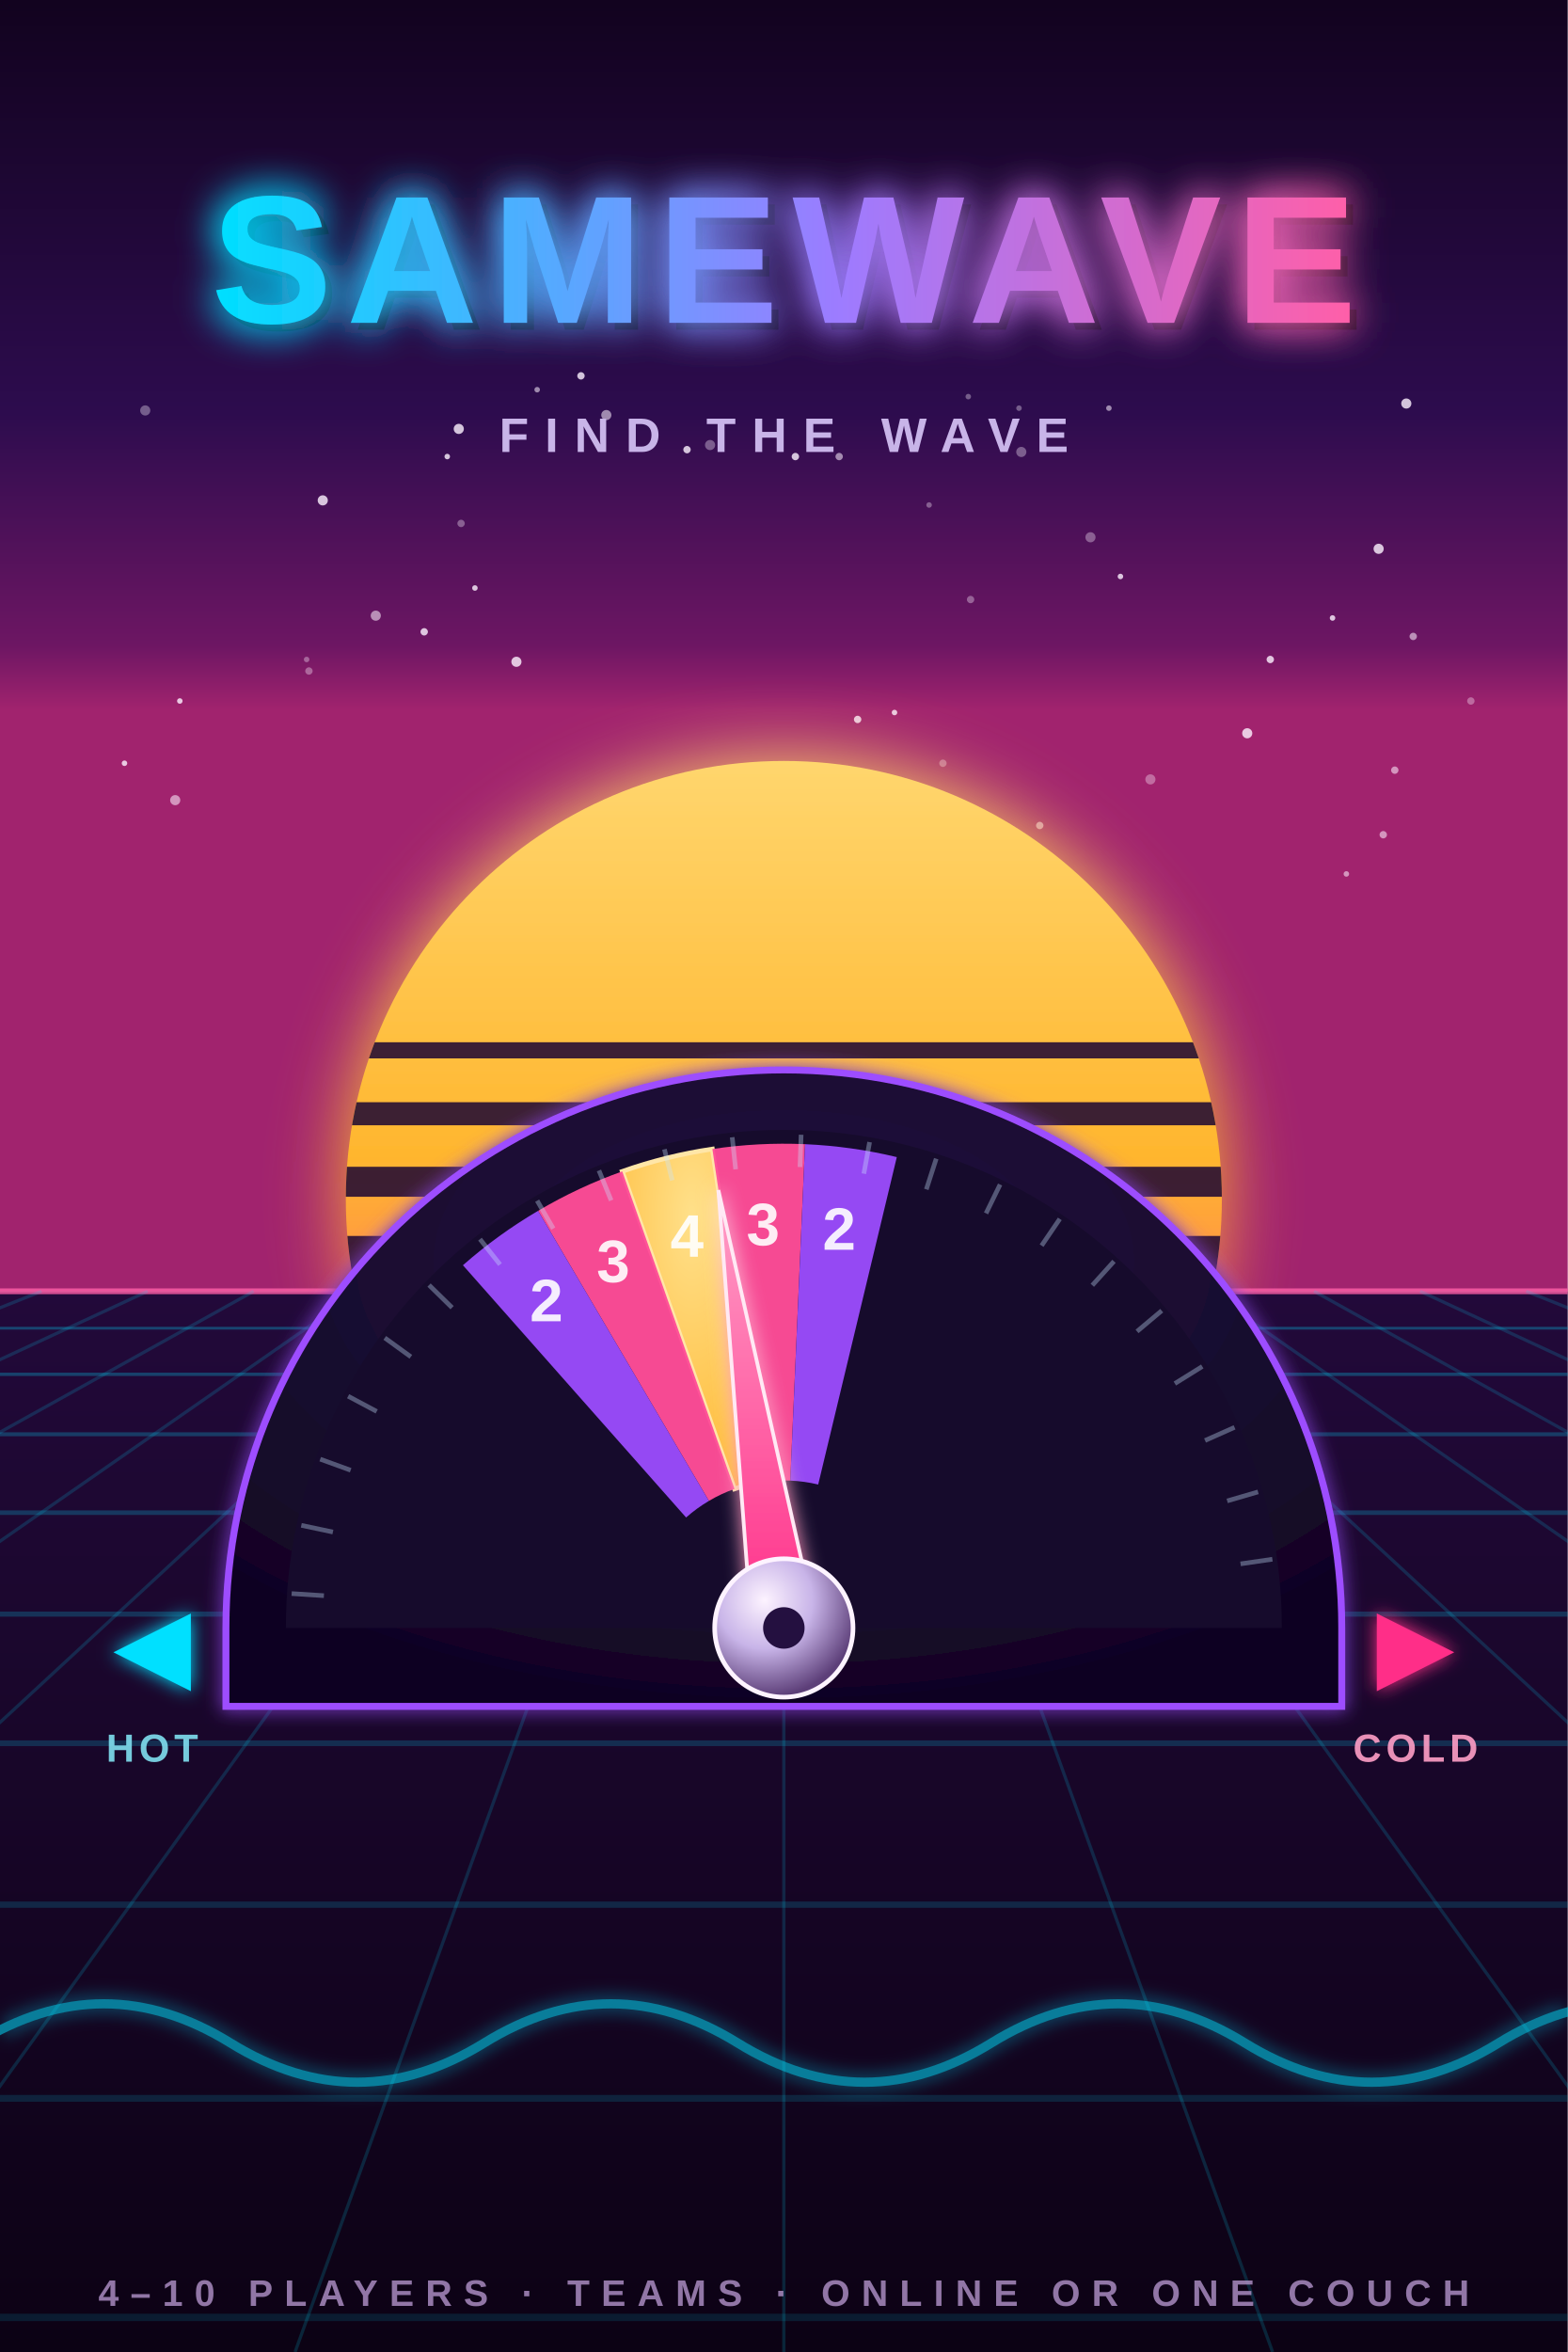
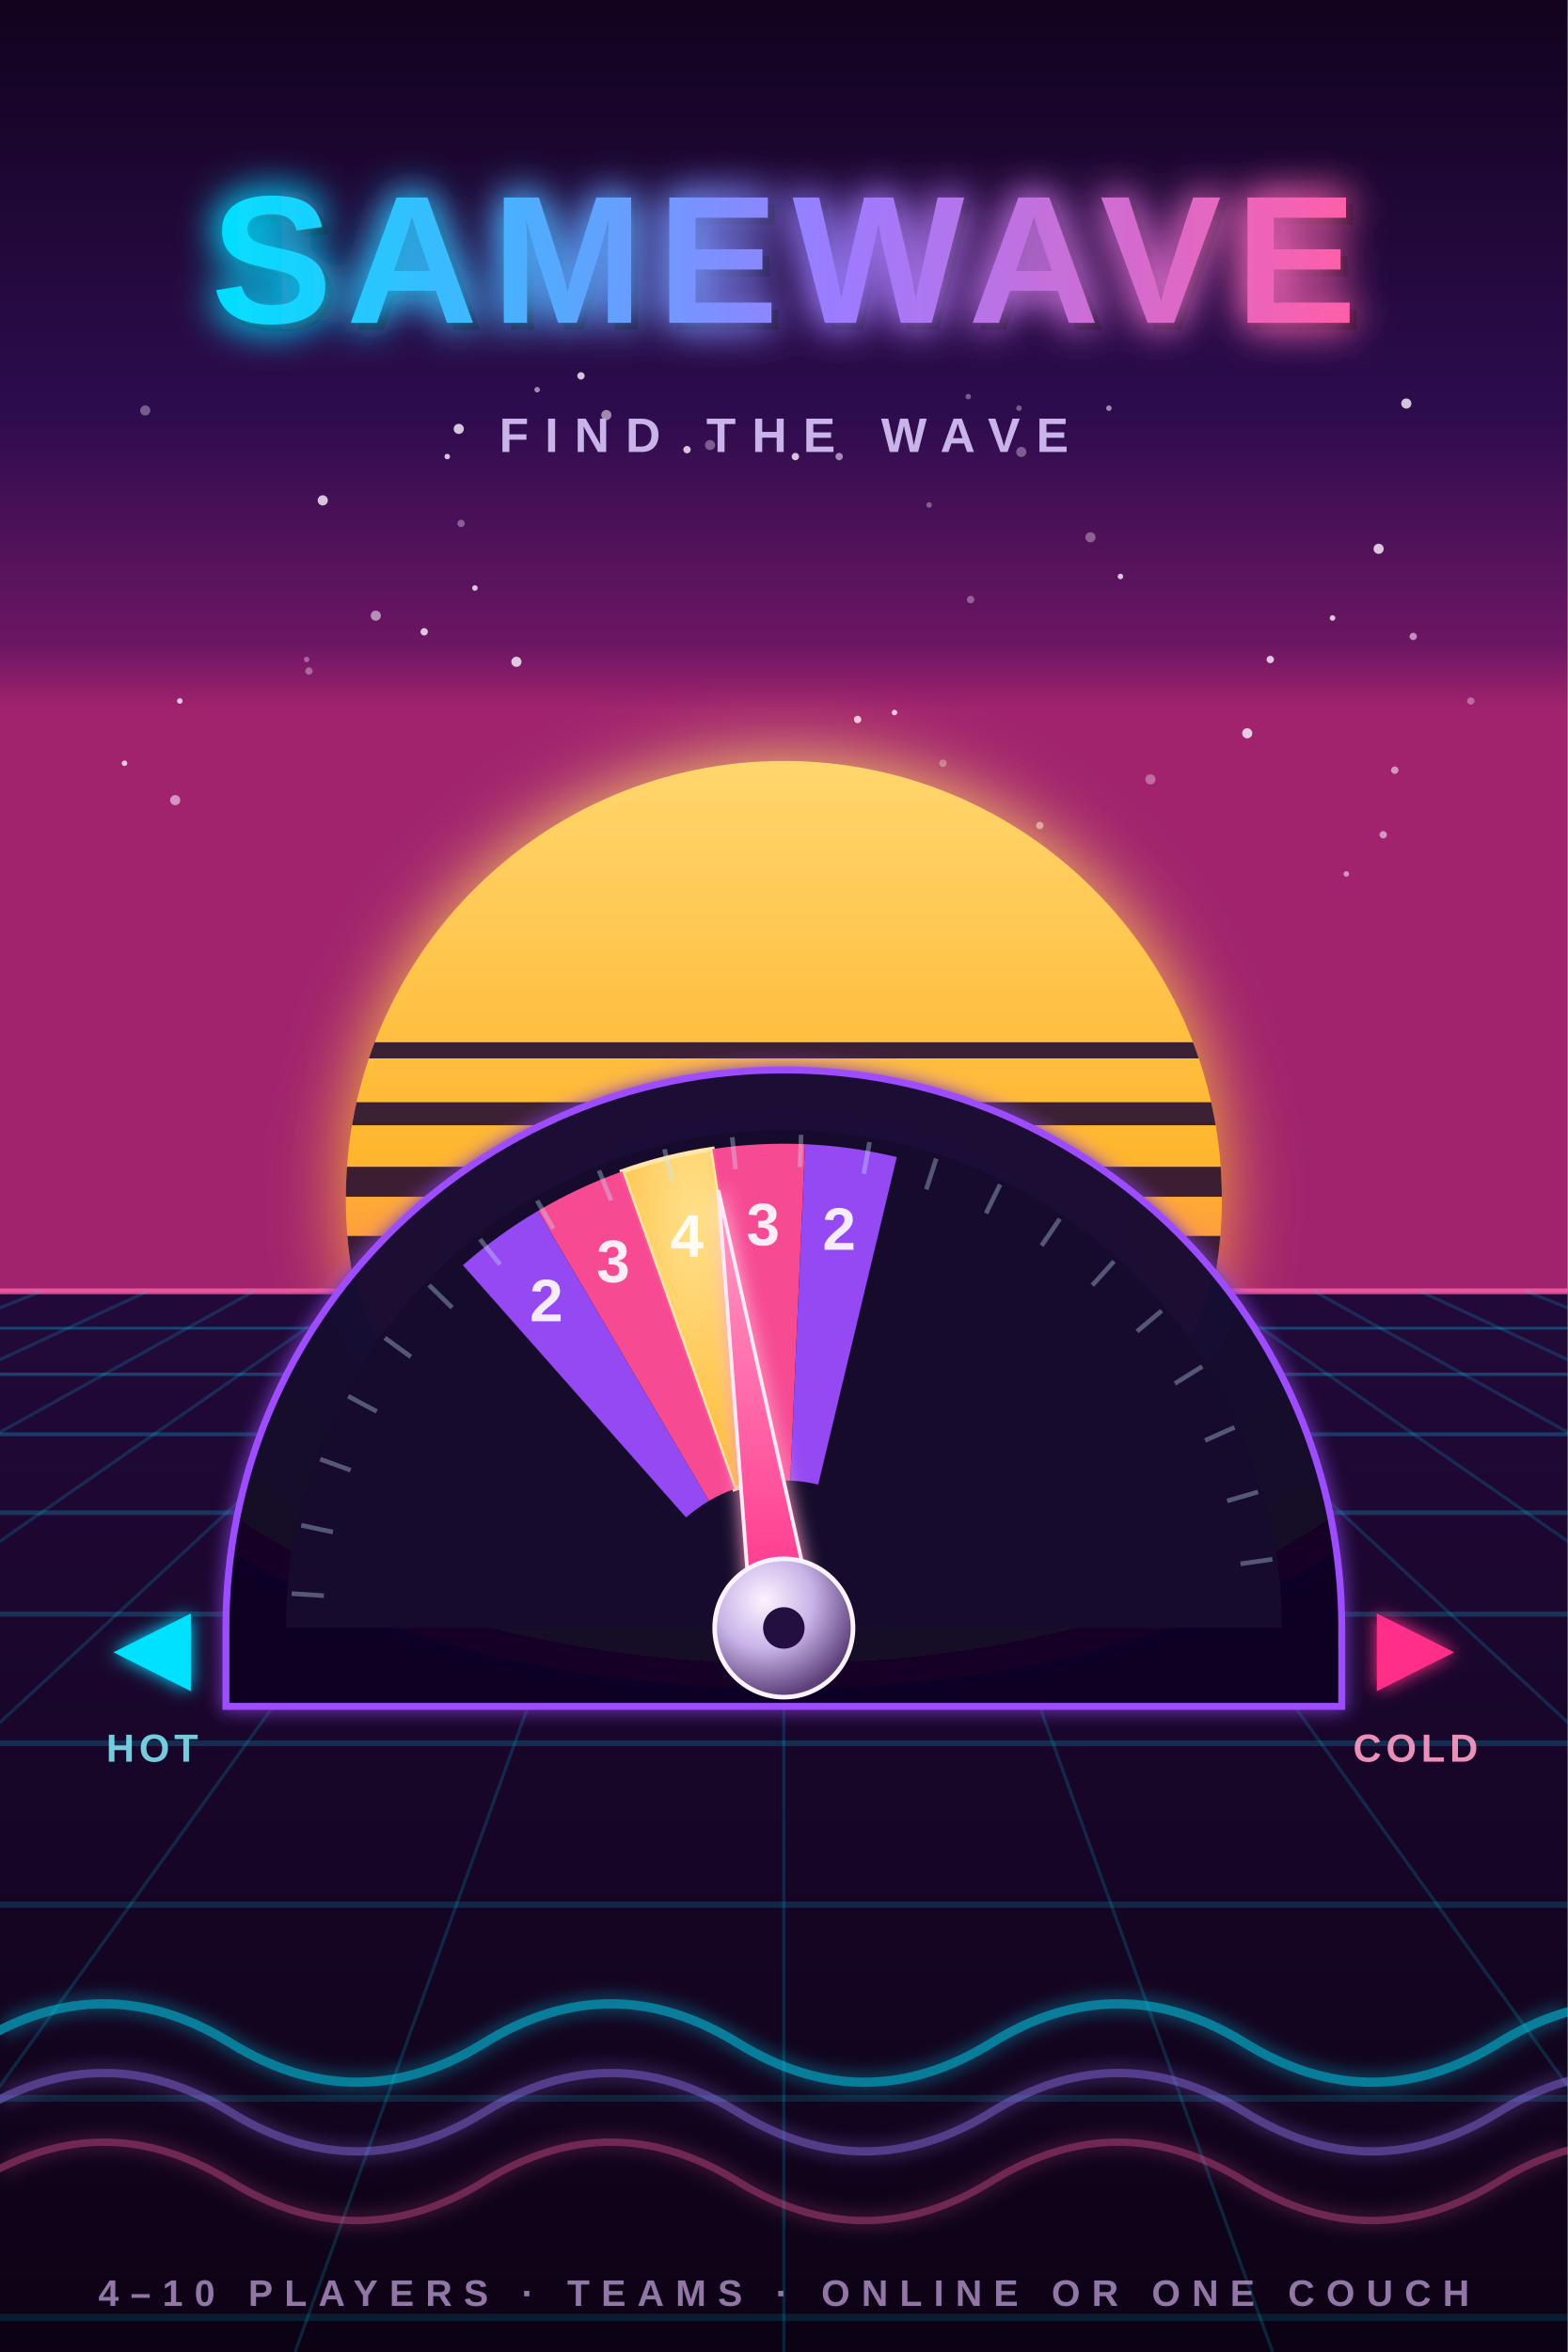
<svg xmlns="http://www.w3.org/2000/svg" viewBox="0 0 680 1020" width="400" height="600">
  <defs>
    <linearGradient id="sky" x1="0" y1="0" x2="0" y2="1">
      <stop offset="0" stop-color="#12031f" />
      <stop offset="0.32" stop-color="#2d0c4e" />
      <stop offset="0.5" stop-color="#6d1663" />
      <stop offset="0.55" stop-color="#a1236e" />
    </linearGradient>
    <linearGradient id="floor" x1="0" y1="0" x2="0" y2="1">
      <stop offset="0" stop-color="#22093a" />
      <stop offset="1" stop-color="#0c0214" />
    </linearGradient>
    <linearGradient id="sunGrad" x1="0" y1="0" x2="0" y2="1">
      <stop offset="0" stop-color="#ffd66e" />
      <stop offset="0.45" stop-color="#ffb62e" />
      <stop offset="1" stop-color="#ff2e88" />
    </linearGradient>
    <linearGradient id="titleGrad" x1="0" y1="0" x2="1" y2="0">
      <stop offset="0" stop-color="#00e0ff" />
      <stop offset="0.55" stop-color="#9d7bff" />
      <stop offset="1" stop-color="#ff5fa8" />
    </linearGradient>
    <radialGradient id="wedge4" cx="50%" cy="20%" r="90%">
      <stop offset="0" stop-color="#ffe08a" />
      <stop offset="1" stop-color="#ffb62e" />
    </radialGradient>
    <radialGradient id="panelShade" cx="50%" cy="30%" r="80%">
      <stop offset="0" stop-color="#241040" />
      <stop offset="1" stop-color="#0e0420" />
    </radialGradient>
    <radialGradient id="hubShine" cx="36%" cy="30%" r="70%">
      <stop offset="0" stop-color="#fdf3ff" />
      <stop offset="0.5" stop-color="#c8b4e8" />
      <stop offset="1" stop-color="#5d3f79" />
    </radialGradient>
    <linearGradient id="needleGrad" x1="0" y1="0" x2="0" y2="1">
      <stop offset="0" stop-color="#ff9ec7" />
      <stop offset="1" stop-color="#ff2e88" />
    </linearGradient>
    <filter id="titleGlow" x="-30%" y="-60%" width="160%" height="220%">
      <feGaussianBlur in="SourceGraphic" stdDeviation="9" result="blur" />
      <feMerge>
        <feMergeNode in="blur" />
        <feMergeNode in="blur" />
        <feMergeNode in="SourceGraphic" />
      </feMerge>
    </filter>
    <filter id="softGlow" x="-40%" y="-40%" width="180%" height="180%">
      <feGaussianBlur in="SourceGraphic" stdDeviation="4" result="blur" />
      <feMerge>
        <feMergeNode in="blur" />
        <feMergeNode in="SourceGraphic" />
      </feMerge>
    </filter>
    <filter id="sunGlow" x="-40%" y="-40%" width="180%" height="180%">
      <feGaussianBlur in="SourceGraphic" stdDeviation="16" result="blur" />
      <feMerge>
        <feMergeNode in="blur" />
        <feMergeNode in="SourceGraphic" />
      </feMerge>
    </filter>
    <clipPath id="skyClip">
      <rect x="0" y="0" width="680" height="560" />
    </clipPath>
    <clipPath id="sunClip">
      <circle cx="340" cy="520" r="190" />
    </clipPath>
  </defs>
  <rect width="680" height="560" fill="url(#sky)" />
  <rect y="560" width="680" height="460" fill="url(#floor)" />
  <circle cx="345" cy="198" r="1.6" fill="#fdf3ff" opacity="0.8" />
  <circle cx="63" cy="178" r="2.2" fill="#fdf3ff" opacity="0.35" />
  <circle cx="388" cy="309" r="1.2" fill="#fdf3ff" opacity="0.8" />
  <circle cx="233" cy="169" r="1.2" fill="#fdf3ff" opacity="0.55" />
  <circle cx="442" cy="177" r="1.2" fill="#fdf3ff" opacity="0.35" />
  <circle cx="578" cy="268" r="1.2" fill="#fdf3ff" opacity="0.8" />
  <circle cx="140" cy="217" r="2.2" fill="#fdf3ff" opacity="0.8" />
  <circle cx="610" cy="175" r="2.2" fill="#fdf3ff" opacity="0.8" />
  <circle cx="420" cy="172" r="1.2" fill="#fdf3ff" opacity="0.35" />
  <circle cx="584" cy="379" r="1.2" fill="#fdf3ff" opacity="0.55" />
  <circle cx="443" cy="196" r="2.2" fill="#fdf3ff" opacity="0.35" />
  <circle cx="598" cy="238" r="2.2" fill="#fdf3ff" opacity="0.8" />
  <circle cx="199" cy="186" r="2.2" fill="#fdf3ff" opacity="0.8" />
  <circle cx="206" cy="255" r="1.2" fill="#fdf3ff" opacity="0.8" />
  <circle cx="78" cy="304" r="1.2" fill="#fdf3ff" opacity="0.8" />
  <circle cx="224" cy="287" r="2.2" fill="#fdf3ff" opacity="0.8" />
  <circle cx="451" cy="358" r="1.6" fill="#fdf3ff" opacity="0.55" />
  <circle cx="613" cy="276" r="1.6" fill="#fdf3ff" opacity="0.55" />
  <circle cx="268" cy="363" r="1.2" fill="#fdf3ff" opacity="0.8" />
  <circle cx="263" cy="180" r="2.2" fill="#fdf3ff" opacity="0.55" />
  <circle cx="551" cy="286" r="1.6" fill="#fdf3ff" opacity="0.8" />
  <circle cx="473" cy="233" r="2.2" fill="#fdf3ff" opacity="0.35" />
  <circle cx="134" cy="291" r="1.6" fill="#fdf3ff" opacity="0.35" />
  <circle cx="364" cy="198" r="1.6" fill="#fdf3ff" opacity="0.55" />
  <circle cx="54" cy="331" r="1.2" fill="#fdf3ff" opacity="0.8" />
  <circle cx="600" cy="362" r="1.6" fill="#fdf3ff" opacity="0.55" />
  <circle cx="372" cy="312" r="1.6" fill="#fdf3ff" opacity="0.8" />
  <circle cx="481" cy="177" r="1.2" fill="#fdf3ff" opacity="0.55" />
  <circle cx="499" cy="338" r="2.2" fill="#fdf3ff" opacity="0.35" />
  <circle cx="76" cy="347" r="2.2" fill="#fdf3ff" opacity="0.55" />
  <circle cx="605" cy="334" r="1.6" fill="#fdf3ff" opacity="0.55" />
  <circle cx="409" cy="331" r="1.6" fill="#fdf3ff" opacity="0.35" />
  <circle cx="486" cy="250" r="1.2" fill="#fdf3ff" opacity="0.8" />
  <circle cx="133" cy="286" r="1.2" fill="#fdf3ff" opacity="0.35" />
  <circle cx="308" cy="193" r="2.2" fill="#fdf3ff" opacity="0.35" />
  <circle cx="421" cy="260" r="1.6" fill="#fdf3ff" opacity="0.35" />
  <circle cx="184" cy="274" r="1.6" fill="#fdf3ff" opacity="0.8" />
  <circle cx="298" cy="195" r="1.6" fill="#fdf3ff" opacity="0.8" />
  <circle cx="299" cy="340" r="1.6" fill="#fdf3ff" opacity="0.55" />
  <circle cx="403" cy="219" r="1.2" fill="#fdf3ff" opacity="0.35" />
  <circle cx="194" cy="198" r="1.2" fill="#fdf3ff" opacity="0.8" />
  <circle cx="252" cy="163" r="1.6" fill="#fdf3ff" opacity="0.8" />
  <circle cx="200" cy="227" r="1.6" fill="#fdf3ff" opacity="0.35" />
  <circle cx="163" cy="267" r="2.2" fill="#fdf3ff" opacity="0.55" />
  <circle cx="638" cy="304" r="1.6" fill="#fdf3ff" opacity="0.35" />
  <circle cx="541" cy="318" r="2.2" fill="#fdf3ff" opacity="0.8" />
  <g clip-path="url(#skyClip)">
    <circle cx="340" cy="520" r="190" fill="url(#sunGrad)" filter="url(#sunGlow)" />
    <g clip-path="url(#sunClip)">
      <rect x="120" y="452" width="440" height="7" fill="#1a0533" opacity="0.85" />
      <rect x="120" y="478" width="440" height="10" fill="#1a0533" opacity="0.85" />
      <rect x="120" y="506" width="440" height="13" fill="#1a0533" opacity="0.85" />
      <rect x="120" y="536" width="440" height="16" fill="#1a0533" opacity="0.85" />
    </g>
  </g>
  <line x1="0" y1="560" x2="680" y2="560" stroke="#ff5fa8" stroke-width="2.5" opacity="0.8" />
  <line x1="0" y1="576" x2="680" y2="576" stroke="rgba(0,224,255,0.28)" stroke-width="1.20" />
  <line x1="0" y1="596" x2="680" y2="596" stroke="rgba(0,224,255,0.26)" stroke-width="1.45" />
  <line x1="0" y1="622" x2="680" y2="622" stroke="rgba(0,224,255,0.24)" stroke-width="1.70" />
  <line x1="0" y1="656" x2="680" y2="656" stroke="rgba(0,224,255,0.22)" stroke-width="1.95" />
  <line x1="0" y1="700" x2="680" y2="700" stroke="rgba(0,224,255,0.20)" stroke-width="2.20" />
  <line x1="0" y1="756" x2="680" y2="756" stroke="rgba(0,224,255,0.18)" stroke-width="2.45" />
  <line x1="0" y1="826" x2="680" y2="826" stroke="rgba(0,224,255,0.16)" stroke-width="2.70" />
  <line x1="0" y1="910" x2="680" y2="910" stroke="rgba(0,224,255,0.14)" stroke-width="2.95" />
  <line x1="0" y1="1005" x2="680" y2="1005" stroke="rgba(0,224,255,0.12)" stroke-width="3.20" />
  <line x1="-28" y1="560" x2="-1353" y2="1020" stroke="rgba(0,224,255,0.16)" stroke-width="1.4" />
  <line x1="18" y1="560" x2="-1141" y2="1020" stroke="rgba(0,224,255,0.16)" stroke-width="1.4" />
  <line x1="64" y1="560" x2="-930" y2="1020" stroke="rgba(0,224,255,0.16)" stroke-width="1.4" />
  <line x1="110" y1="560" x2="-718" y2="1020" stroke="rgba(0,224,255,0.16)" stroke-width="1.4" />
  <line x1="156" y1="560" x2="-506" y2="1020" stroke="rgba(0,224,255,0.16)" stroke-width="1.4" />
  <line x1="202" y1="560" x2="-295" y2="1020" stroke="rgba(0,224,255,0.16)" stroke-width="1.4" />
  <line x1="248" y1="560" x2="-83" y2="1020" stroke="rgba(0,224,255,0.16)" stroke-width="1.4" />
  <line x1="294" y1="560" x2="128" y2="1020" stroke="rgba(0,224,255,0.16)" stroke-width="1.4" />
  <line x1="340" y1="560" x2="340" y2="1020" stroke="rgba(0,224,255,0.16)" stroke-width="1.4" />
  <line x1="386" y1="560" x2="552" y2="1020" stroke="rgba(0,224,255,0.16)" stroke-width="1.4" />
  <line x1="432" y1="560" x2="763" y2="1020" stroke="rgba(0,224,255,0.16)" stroke-width="1.4" />
  <line x1="478" y1="560" x2="975" y2="1020" stroke="rgba(0,224,255,0.16)" stroke-width="1.4" />
  <line x1="524" y1="560" x2="1186" y2="1020" stroke="rgba(0,224,255,0.16)" stroke-width="1.4" />
  <line x1="570" y1="560" x2="1398" y2="1020" stroke="rgba(0,224,255,0.16)" stroke-width="1.4" />
  <line x1="616" y1="560" x2="1610" y2="1020" stroke="rgba(0,224,255,0.16)" stroke-width="1.4" />
  <line x1="662" y1="560" x2="1821" y2="1020" stroke="rgba(0,224,255,0.16)" stroke-width="1.4" />
  <line x1="708" y1="560" x2="2033" y2="1020" stroke="rgba(0,224,255,0.16)" stroke-width="1.4" />
  <path d="M -10 886 Q 45 852 100 886 T 210 886 T 320 886 T 430 886 T 540 886 T 650 886 T 760 886" fill="none" stroke="#00e0ff" stroke-width="4" opacity="0.55" filter="url(#softGlow)" />
+   <path d="M -10 916 Q 45 882 100 916 T 210 916 T 320 916 T 430 916 T 540 916 T 650 916 T 760 916" fill="none" stroke="#9d7bff" stroke-width="3.6" opacity="0.48" filter="url(#softGlow)" />
+   <path d="M -10 946 Q 45 912 100 946 T 210 946 T 320 946 T 430 946 T 540 946 T 650 946 T 760 946" fill="none" stroke="#ff5fa8" stroke-width="3.2" opacity="0.40" filter="url(#softGlow)" />
  <g filter="url(#softGlow)">
    <path d="M 98 706 A 242 242 0 0 1 582 706 L 582 740 L 98 740 Z" fill="url(#panelShade)" stroke="#9d4dff" stroke-width="3" />
  </g>
  <path d="M 124 706 A 216 216 0 0 1 556 706 Z" fill="#160b2c" />
  <path d="M 269.9 508.0 A 210 210 0 0 1 309.0 498.3 L 330.5 642.7 A 64 64 0 0 0 318.6 645.7 Z" fill="url(#wedge4)" opacity="1.0" stroke="#ffe6a8" stroke-width="2" />
  <path d="M 233.4 525.1 A 210 210 0 0 1 269.9 508.0 L 318.6 645.7 A 64 64 0 0 0 307.5 650.9 Z" fill="#ff4d97" opacity="0.96" />
  <path d="M 309.0 498.3 A 210 210 0 0 1 349.2 496.2 L 342.8 642.1 A 64 64 0 0 0 330.5 642.7 Z" fill="#ff4d97" opacity="0.96" />
  <path d="M 200.8 548.7 A 210 210 0 0 1 233.4 525.1 L 307.5 650.9 A 64 64 0 0 0 297.6 658.1 Z" fill="#9d4dff" opacity="0.94" />
  <path d="M 349.2 496.2 A 210 210 0 0 1 389.0 501.8 L 354.9 643.8 A 64 64 0 0 0 342.8 642.1 Z" fill="#9d4dff" opacity="0.94" />
  <text x="298" y="545" text-anchor="middle" font-family="Arial Black,Arial,sans-serif" font-weight="900" font-size="26" fill="#fff" opacity="0.9">4</text>
  <text x="266" y="556" text-anchor="middle" font-family="Arial Black,Arial,sans-serif" font-weight="900" font-size="26" fill="#fff" opacity="0.9">3</text>
  <text x="331" y="540" text-anchor="middle" font-family="Arial Black,Arial,sans-serif" font-weight="900" font-size="26" fill="#fff" opacity="0.9">3</text>
  <text x="237" y="573" text-anchor="middle" font-family="Arial Black,Arial,sans-serif" font-weight="900" font-size="26" fill="#fff" opacity="0.9">2</text>
  <text x="364" y="542" text-anchor="middle" font-family="Arial Black,Arial,sans-serif" font-weight="900" font-size="26" fill="#fff" opacity="0.9">2</text>
  <line x1="551.9" y1="676.2" x2="538.1" y2="678.2" stroke="rgba(200,230,255,0.35)" stroke-width="2" />
  <line x1="545.7" y1="647.0" x2="532.3" y2="650.9" stroke="rgba(200,230,255,0.35)" stroke-width="2" />
  <line x1="535.5" y1="619.0" x2="522.7" y2="624.7" stroke="rgba(200,230,255,0.35)" stroke-width="2" />
  <line x1="521.5" y1="592.6" x2="509.6" y2="600.0" stroke="rgba(200,230,255,0.35)" stroke-width="2" />
  <line x1="503.9" y1="568.4" x2="493.2" y2="577.4" stroke="rgba(200,230,255,0.35)" stroke-width="2" />
  <line x1="483.2" y1="547.0" x2="473.8" y2="557.4" stroke="rgba(200,230,255,0.35)" stroke-width="2" />
  <line x1="459.7" y1="528.6" x2="451.8" y2="540.2" stroke="rgba(200,230,255,0.35)" stroke-width="2" />
  <line x1="433.8" y1="513.7" x2="427.7" y2="526.2" stroke="rgba(200,230,255,0.35)" stroke-width="2" />
  <line x1="406.1" y1="502.5" x2="401.8" y2="515.8" stroke="rgba(200,230,255,0.35)" stroke-width="2" />
  <line x1="377.2" y1="495.3" x2="374.7" y2="509.0" stroke="rgba(200,230,255,0.35)" stroke-width="2" />
  <line x1="347.5" y1="492.1" x2="347.0" y2="506.1" stroke="rgba(200,230,255,0.35)" stroke-width="2" />
  <line x1="317.6" y1="493.2" x2="319.1" y2="507.1" stroke="rgba(200,230,255,0.35)" stroke-width="2" />
  <line x1="288.2" y1="498.4" x2="291.6" y2="511.9" stroke="rgba(200,230,255,0.35)" stroke-width="2" />
  <line x1="259.8" y1="507.6" x2="265.1" y2="520.6" stroke="rgba(200,230,255,0.35)" stroke-width="2" />
  <line x1="233.0" y1="520.7" x2="240.0" y2="532.8" stroke="rgba(200,230,255,0.35)" stroke-width="2" />
  <line x1="208.2" y1="537.4" x2="216.9" y2="548.4" stroke="rgba(200,230,255,0.35)" stroke-width="2" />
  <line x1="186.1" y1="557.3" x2="196.1" y2="567.1" stroke="rgba(200,230,255,0.35)" stroke-width="2" />
  <line x1="166.9" y1="580.2" x2="178.2" y2="588.4" stroke="rgba(200,230,255,0.35)" stroke-width="2" />
  <line x1="151.0" y1="605.5" x2="163.4" y2="612.1" stroke="rgba(200,230,255,0.35)" stroke-width="2" />
  <line x1="138.9" y1="632.8" x2="152.1" y2="637.6" stroke="rgba(200,230,255,0.35)" stroke-width="2" />
  <line x1="130.7" y1="661.5" x2="144.4" y2="664.4" stroke="rgba(200,230,255,0.35)" stroke-width="2" />
  <line x1="126.5" y1="691.1" x2="140.5" y2="692.0" stroke="rgba(200,230,255,0.35)" stroke-width="2" />
  <polygon points="311.6,516.1 353.8,703.9 326.2,708.1" fill="url(#needleGrad)" stroke="#ffe9f4" stroke-width="1.6" filter="url(#softGlow)" />
  <circle cx="340" cy="706" r="30" fill="url(#hubShine)" stroke="#fdf3ff" stroke-width="2" />
  <circle cx="340" cy="706" r="9" fill="#241040" />
  <text x="66" y="728" text-anchor="middle" font-family="Arial Black,Arial,sans-serif" font-weight="900" font-size="44" fill="#00e0ff" filter="url(#softGlow)">◀</text>
  <text x="614" y="728" text-anchor="middle" font-family="Arial Black,Arial,sans-serif" font-weight="900" font-size="44" fill="#ff2e88" filter="url(#softGlow)">▶</text>
  <text x="66" y="764" text-anchor="middle" font-family="Arial,sans-serif" font-weight="700" font-size="17" letter-spacing="2" fill="#7fdff0" opacity="0.9">HOT</text>
  <text x="614" y="764" text-anchor="middle" font-family="Arial,sans-serif" font-weight="700" font-size="17" letter-spacing="2" fill="#ff9ec7" opacity="0.9">COLD</text>
  <text x="343" y="143" text-anchor="middle" font-family="'Arial Black',Arial,sans-serif" font-weight="900" font-size="79" letter-spacing="6" fill="rgba(0,0,0,0.5)">SAMEWAVE</text>
  <text x="340" y="140" text-anchor="middle" font-family="'Arial Black',Arial,sans-serif" font-weight="900" font-size="79" letter-spacing="6" fill="url(#titleGrad)" filter="url(#titleGlow)">SAMEWAVE</text>
  <text x="340" y="196" text-anchor="middle" font-family="Arial,sans-serif" font-weight="700" font-size="21" letter-spacing="7" fill="#c8b4e8">FIND THE WAVE</text>
  <text x="340" y="1000" text-anchor="middle" font-family="Arial,sans-serif" font-weight="700" font-size="16" letter-spacing="5" fill="#a88bc0" opacity="0.85">4–10 PLAYERS · TEAMS · ONLINE OR ONE COUCH</text>
</svg>
